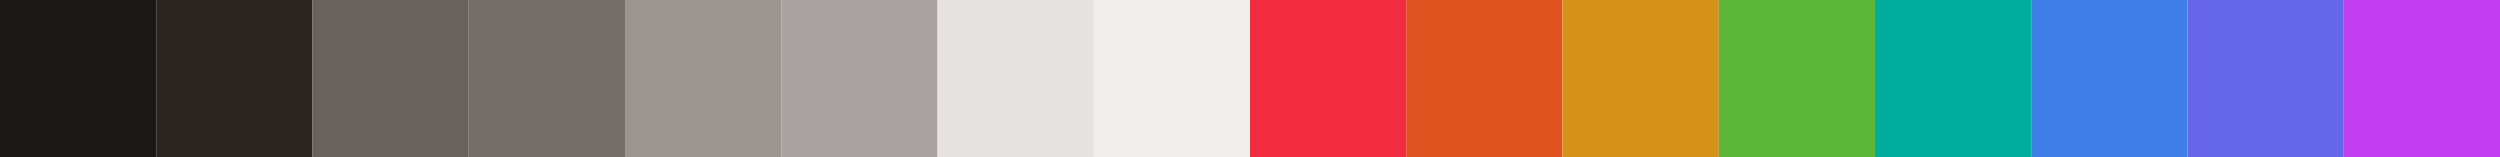
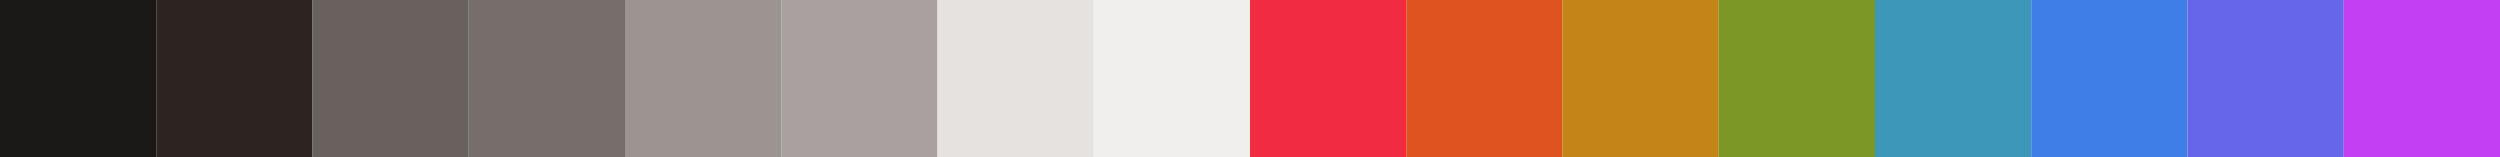
<svg xmlns="http://www.w3.org/2000/svg" width="800" height="50">
  <g>
    <line id="base00" x1="025" y1="0" x2="025" y2="720" stroke-width="50" stroke="#1b1918" />
    <line id="base01" x1="075" y1="0" x2="075" y2="720" stroke-width="50" stroke="#2c2421" />
    <line id="base02" x1="125" y1="0" x2="125" y2="720" stroke-width="50" stroke="#68615e" />
    <line id="base03" x1="175" y1="0" x2="175" y2="720" stroke-width="50" stroke="#766e6b" />
    <line id="base04" x1="225" y1="0" x2="225" y2="720" stroke-width="50" stroke="#9c9491" />
    <line id="base05" x1="275" y1="0" x2="275" y2="720" stroke-width="50" stroke="#a8a19f" />
    <line id="base06" x1="325" y1="0" x2="325" y2="720" stroke-width="50" stroke="#e6e2e0" />
    <line id="base07" x1="375" y1="0" x2="375" y2="720" stroke-width="50" stroke="#f1efee" />
    <line id="base08" x1="425" y1="0" x2="425" y2="720" stroke-width="50" stroke="#f22c40" />
    <line id="base09" x1="475" y1="0" x2="475" y2="720" stroke-width="50" stroke="#df5320" />
-     <line id="base0A" x1="525" y1="0" x2="525" y2="720" stroke-width="50" stroke="#d5911a" />
-     <line id="base0B" x1="575" y1="0" x2="575" y2="720" stroke-width="50" stroke="#5ab738" />
-     <line id="base0C" x1="625" y1="0" x2="625" y2="720" stroke-width="50" stroke="#00ad9c" />
+     <line id="base0A" x1="525" y1="0" x2="525" y2="720" stroke-width="50" stroke="#c38418" />
+     <line id="base0B" x1="575" y1="0" x2="575" y2="720" stroke-width="50" stroke="#7b9726" />
+     <line id="base0C" x1="625" y1="0" x2="625" y2="720" stroke-width="50" stroke="#3d97b8" />
    <line id="base0D" x1="675" y1="0" x2="675" y2="720" stroke-width="50" stroke="#407ee7" />
    <line id="base0E" x1="725" y1="0" x2="725" y2="720" stroke-width="50" stroke="#6666ea" />
    <line id="base0F" x1="775" y1="0" x2="775" y2="720" stroke-width="50" stroke="#c33ff3" />
  </g>
</svg>
